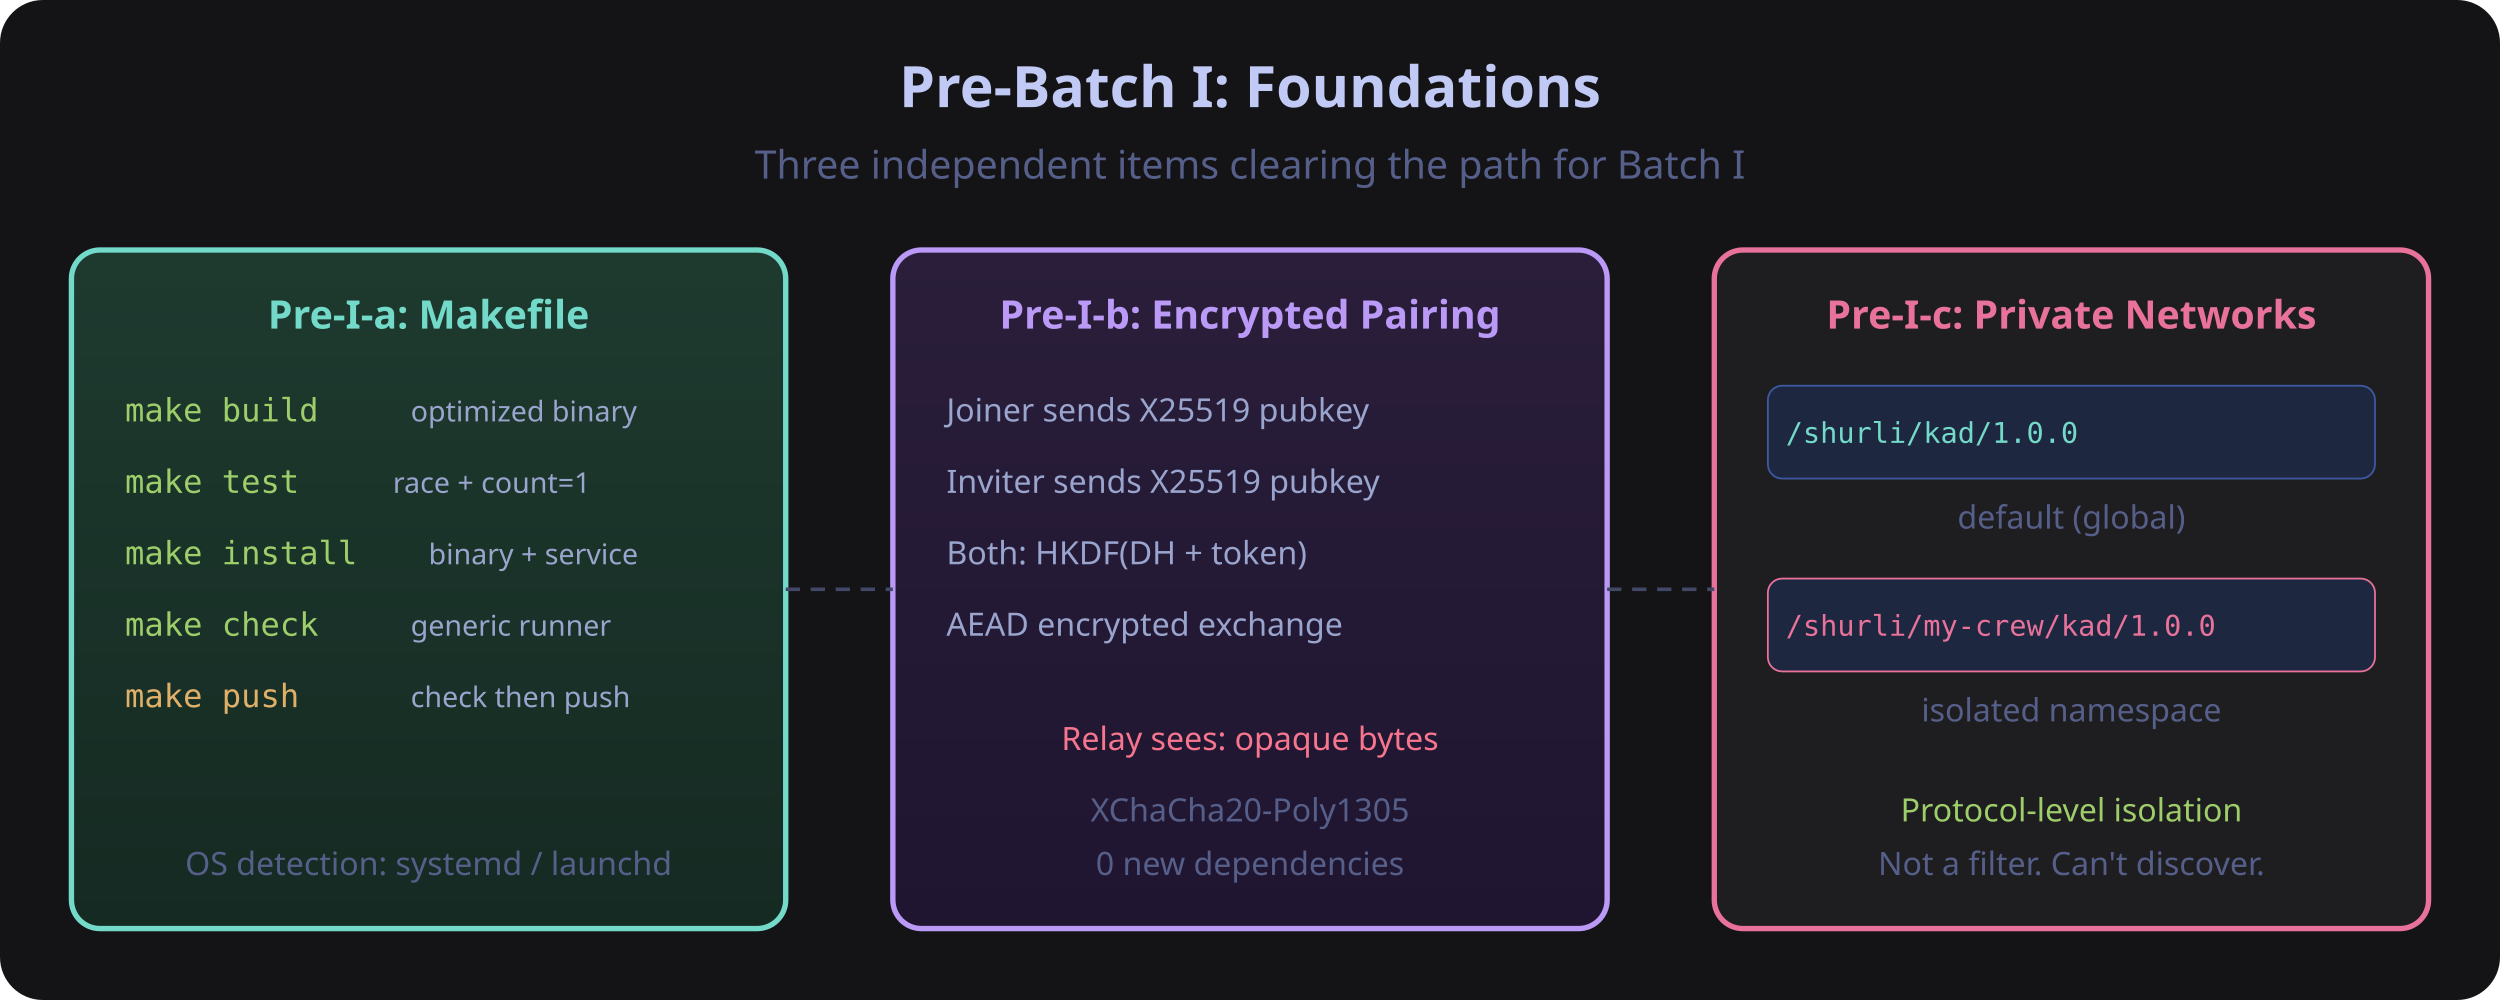
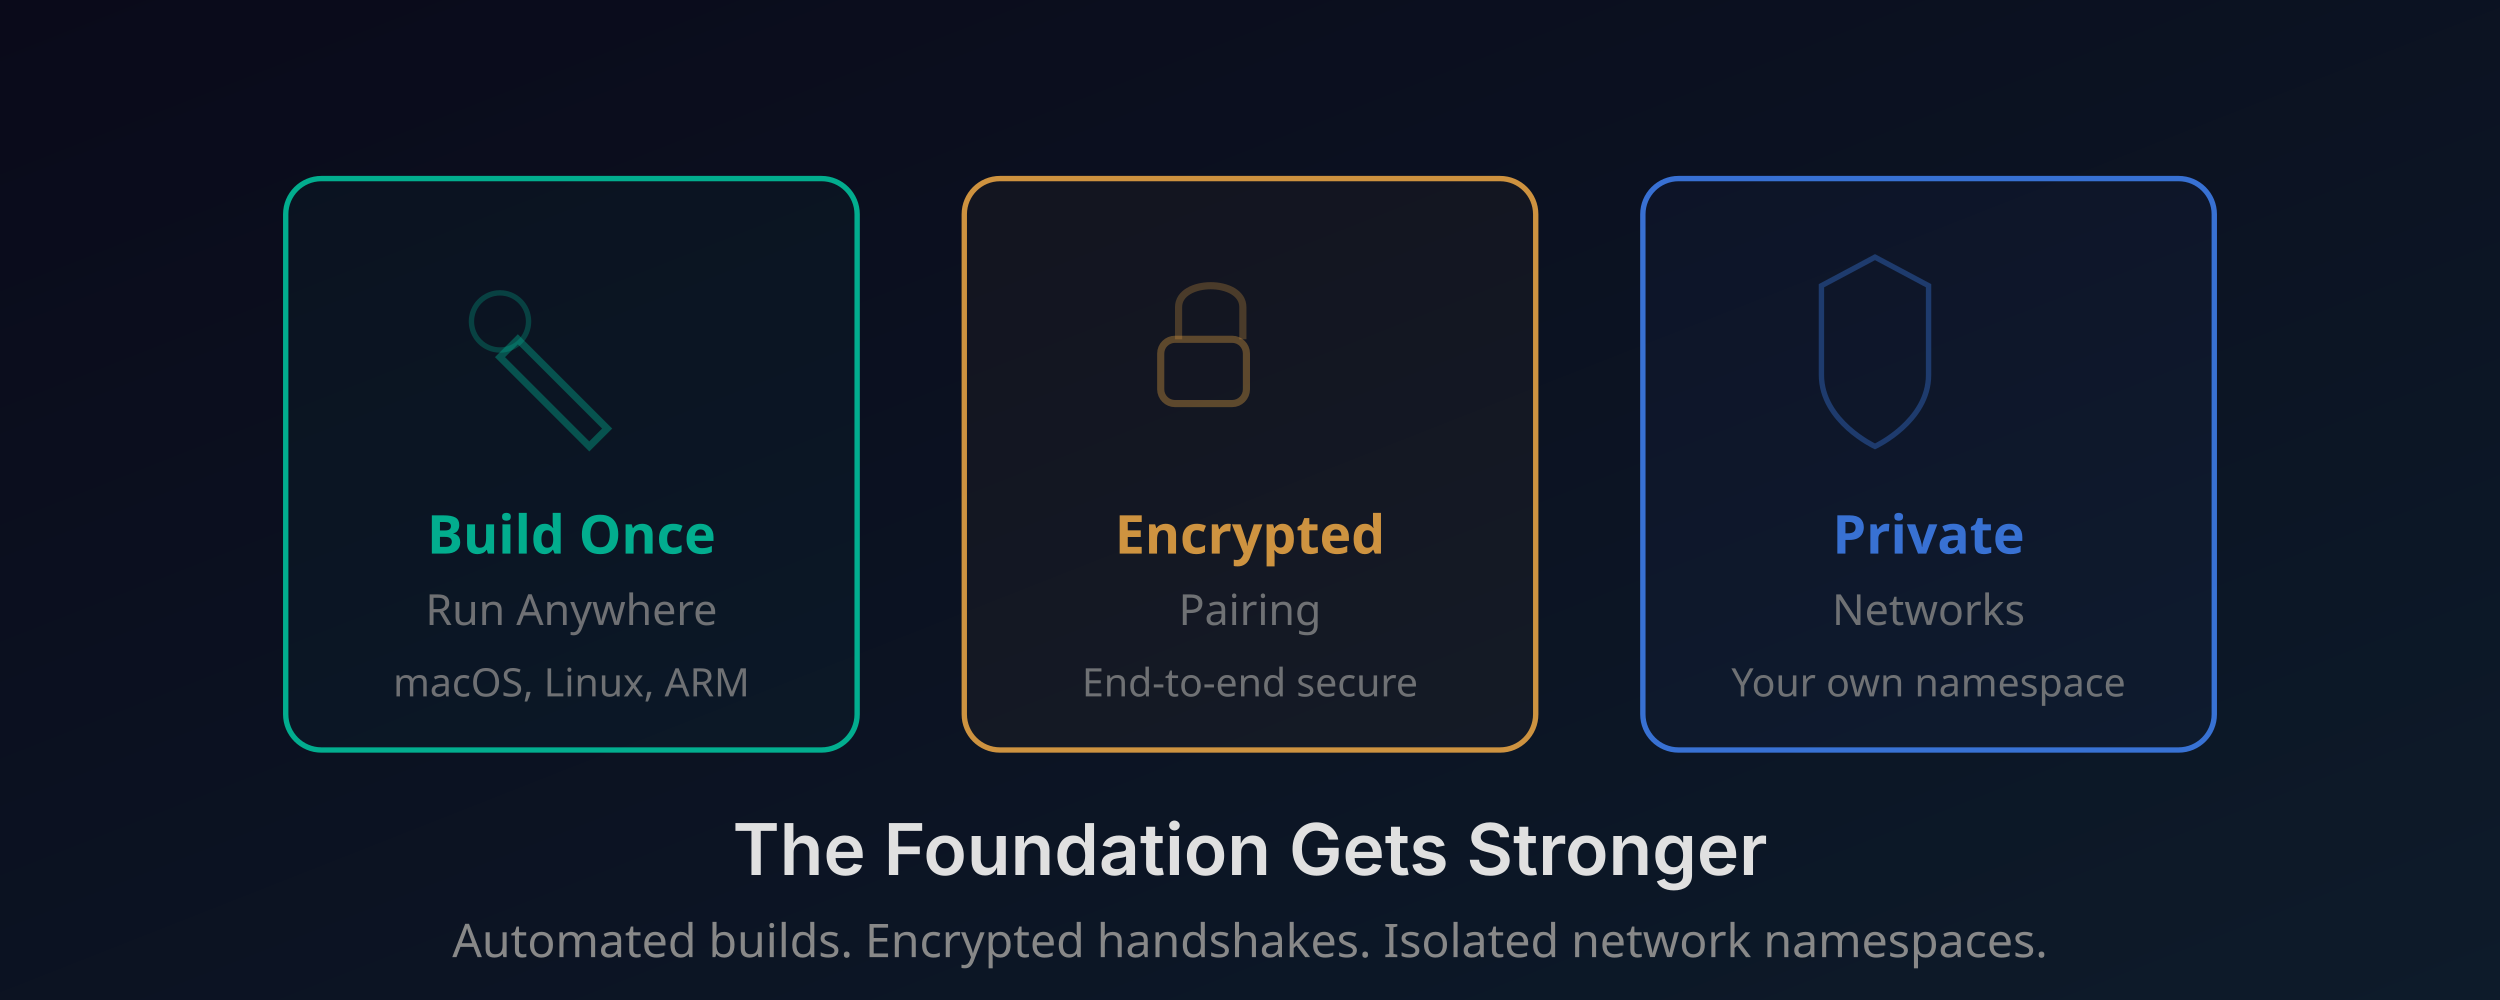
<svg xmlns="http://www.w3.org/2000/svg" viewBox="0 0 700 280" width="700" height="280">
  <defs>
-     <linearGradient id="makeGrad" x1="0%" y1="0%" x2="0%" y2="100%">
-       <stop offset="0%" style="stop-color:#1e3a2f;stop-opacity:1" />
-       <stop offset="100%" style="stop-color:#152a22;stop-opacity:1" />
-     </linearGradient>
-     <linearGradient id="pakeGrad" x1="0%" y1="0%" x2="0%" y2="100%">
-       <stop offset="0%" style="stop-color:#2a1e3a;stop-opacity:1" />
-       <stop offset="100%" style="stop-color:#1f1530;stop-opacity:1" />
+     <linearGradient id="bgPI" x1="0%" y1="0%" x2="100%" y2="100%">
+       <stop offset="0%" stop-color="#0a0a1a" />
+       <stop offset="100%" stop-color="#0d1b2a" />
    </linearGradient>
  </defs>
-   <rect width="700" height="280" rx="12" fill="#141316" />
-   <text x="350" y="30" font-family="system-ui, sans-serif" font-size="16" fill="#c0caf5" text-anchor="middle" font-weight="700">Pre-Batch I: Foundations</text>
-   <text x="350" y="50" font-family="system-ui, sans-serif" font-size="11" fill="#565f89" text-anchor="middle">Three independent items clearing the path for Batch I</text>
-   <rect x="20" y="70" width="200" height="190" rx="8" fill="url(#makeGrad)" stroke="#73daca" stroke-width="1.5" />
-   <text x="120" y="92" font-family="system-ui, sans-serif" font-size="11" fill="#73daca" text-anchor="middle" font-weight="600">Pre-I-a: Makefile</text>
-   <text x="35" y="118" font-family="ui-monospace, monospace" font-size="9" fill="#9ece6a">make build</text>
-   <text x="115" y="118" font-family="system-ui, sans-serif" font-size="8" fill="#9aa5ce">optimized binary</text>
-   <text x="35" y="138" font-family="ui-monospace, monospace" font-size="9" fill="#9ece6a">make test</text>
-   <text x="110" y="138" font-family="system-ui, sans-serif" font-size="8" fill="#9aa5ce">race + count=1</text>
-   <text x="35" y="158" font-family="ui-monospace, monospace" font-size="9" fill="#9ece6a">make install</text>
-   <text x="120" y="158" font-family="system-ui, sans-serif" font-size="8" fill="#9aa5ce">binary + service</text>
-   <text x="35" y="178" font-family="ui-monospace, monospace" font-size="9" fill="#9ece6a">make check</text>
-   <text x="115" y="178" font-family="system-ui, sans-serif" font-size="8" fill="#9aa5ce">generic runner</text>
-   <text x="35" y="198" font-family="ui-monospace, monospace" font-size="9" fill="#e0af68">make push</text>
-   <text x="115" y="198" font-family="system-ui, sans-serif" font-size="8" fill="#9aa5ce">check then push</text>
-   <text x="120" y="245" font-family="system-ui, sans-serif" font-size="9" fill="#565f89" text-anchor="middle">OS detection: systemd / launchd</text>
-   <rect x="250" y="70" width="200" height="190" rx="8" fill="url(#pakeGrad)" stroke="#bb9af7" stroke-width="1.5" />
-   <text x="350" y="92" font-family="system-ui, sans-serif" font-size="11" fill="#bb9af7" text-anchor="middle" font-weight="600">Pre-I-b: Encrypted Pairing</text>
-   <text x="265" y="118" font-family="system-ui, sans-serif" font-size="9" fill="#9aa5ce">Joiner sends X25519 pubkey</text>
-   <text x="265" y="138" font-family="system-ui, sans-serif" font-size="9" fill="#9aa5ce">Inviter sends X25519 pubkey</text>
-   <text x="265" y="158" font-family="system-ui, sans-serif" font-size="9" fill="#9aa5ce">Both: HKDF(DH + token)</text>
-   <text x="265" y="178" font-family="system-ui, sans-serif" font-size="9" fill="#9aa5ce">AEAD encrypted exchange</text>
-   <text x="350" y="210" font-family="system-ui, sans-serif" font-size="9" fill="#f7768e" text-anchor="middle">Relay sees: opaque bytes</text>
-   <text x="350" y="230" font-family="system-ui, sans-serif" font-size="9" fill="#565f89" text-anchor="middle">XChaCha20-Poly1305</text>
-   <text x="350" y="245" font-family="system-ui, sans-serif" font-size="9" fill="#565f89" text-anchor="middle">0 new dependencies</text>
-   <rect x="480" y="70" width="200" height="190" rx="8" fill="#1e1d20" stroke="#e8729a" stroke-width="1.5" />
-   <text x="580" y="92" font-family="system-ui, sans-serif" font-size="11" fill="#e8729a" text-anchor="middle" font-weight="600">Pre-I-c: Private Networks</text>
-   <rect x="495" y="108" width="170" height="26" rx="4" fill="#1e2740" stroke="#3d59a1" stroke-width="0.5" />
-   <text x="500" y="124" font-family="ui-monospace, monospace" font-size="8" fill="#73daca">/shurli/kad/1.0.0</text>
-   <text x="580" y="148" font-family="system-ui, sans-serif" font-size="9" fill="#565f89" text-anchor="middle">default (global)</text>
-   <rect x="495" y="162" width="170" height="26" rx="4" fill="#1e2740" stroke="#e8729a" stroke-width="0.5" />
-   <text x="500" y="178" font-family="ui-monospace, monospace" font-size="8" fill="#e8729a">/shurli/my-crew/kad/1.0.0</text>
-   <text x="580" y="202" font-family="system-ui, sans-serif" font-size="9" fill="#565f89" text-anchor="middle">isolated namespace</text>
-   <text x="580" y="230" font-family="system-ui, sans-serif" font-size="9" fill="#9ece6a" text-anchor="middle">Protocol-level isolation</text>
-   <text x="580" y="245" font-family="system-ui, sans-serif" font-size="9" fill="#565f89" text-anchor="middle">Not a filter. Can't discover.</text>
-   <line x1="220" y1="165" x2="250" y2="165" stroke="#414868" stroke-width="1" stroke-dasharray="4,3" />
-   <line x1="450" y1="165" x2="480" y2="165" stroke="#414868" stroke-width="1" stroke-dasharray="4,3" />
+   <rect width="700" height="280" fill="url(#bgPI)" />
+   <g opacity="0.8">
+     <rect x="80" y="50" width="160" height="160" rx="10" fill="#00d4aa" fill-opacity="0.04" stroke="#00d4aa" stroke-width="1.5" />
+     <path d="M145,95 L170,120 L165,125 L140,100 Z" stroke="#00d4aa" stroke-width="2" fill="none" opacity="0.4" />
+     <circle cx="140" cy="90" r="8" stroke="#00d4aa" stroke-width="1.5" fill="none" opacity="0.3" />
+     <text x="160" y="155" text-anchor="middle" font-family="system-ui, sans-serif" font-size="15" font-weight="600" fill="#00d4aa">Build Once</text>
+     <text x="160" y="175" text-anchor="middle" font-family="system-ui, sans-serif" font-size="12" fill="#888">Run Anywhere</text>
+     <text x="160" y="195" text-anchor="middle" font-family="system-ui, sans-serif" font-size="11" fill="#888">macOS, Linux, ARM</text>
+   </g>
+   <g opacity="0.8">
+     <rect x="270" y="50" width="160" height="160" rx="10" fill="#ffb347" fill-opacity="0.04" stroke="#ffb347" stroke-width="1.5" />
+     <rect x="325" y="95" width="24" height="18" rx="4" fill="none" stroke="#ffb347" stroke-width="2" opacity="0.4" />
+     <path d="M330,95 L330,86 C330,78 348,78 348,86 L348,95" stroke="#ffb347" stroke-width="2" fill="none" opacity="0.3" />
+     <text x="350" y="155" text-anchor="middle" font-family="system-ui, sans-serif" font-size="15" font-weight="600" fill="#ffb347">Encrypted</text>
+     <text x="350" y="175" text-anchor="middle" font-family="system-ui, sans-serif" font-size="12" fill="#888">Pairing</text>
+     <text x="350" y="195" text-anchor="middle" font-family="system-ui, sans-serif" font-size="11" fill="#888">End-to-end secure</text>
+   </g>
+   <g opacity="0.8">
+     <rect x="460" y="50" width="160" height="160" rx="10" fill="#4488ff" fill-opacity="0.04" stroke="#4488ff" stroke-width="1.5" />
+     <path d="M540,80 L540,105 C540,118 525,125 525,125 C525,125 510,118 510,105 L510,80 L525,72 L540,80 Z" stroke="#4488ff" stroke-width="1.5" fill="none" opacity="0.4" />
+     <text x="540" y="155" text-anchor="middle" font-family="system-ui, sans-serif" font-size="15" font-weight="600" fill="#4488ff">Private</text>
+     <text x="540" y="175" text-anchor="middle" font-family="system-ui, sans-serif" font-size="12" fill="#888">Networks</text>
+     <text x="540" y="195" text-anchor="middle" font-family="system-ui, sans-serif" font-size="11" fill="#888">Your own namespace</text>
+   </g>
+   <text x="350" y="245" text-anchor="middle" font-family="system-ui, -apple-system, sans-serif" font-size="20" font-weight="600" fill="#e0e0e0">The Foundation Gets Stronger</text>
+   <text x="350" y="268" text-anchor="middle" font-family="system-ui, sans-serif" font-size="13" fill="#888">Automated builds. Encrypted handshakes. Isolated network namespaces.</text>
</svg>
